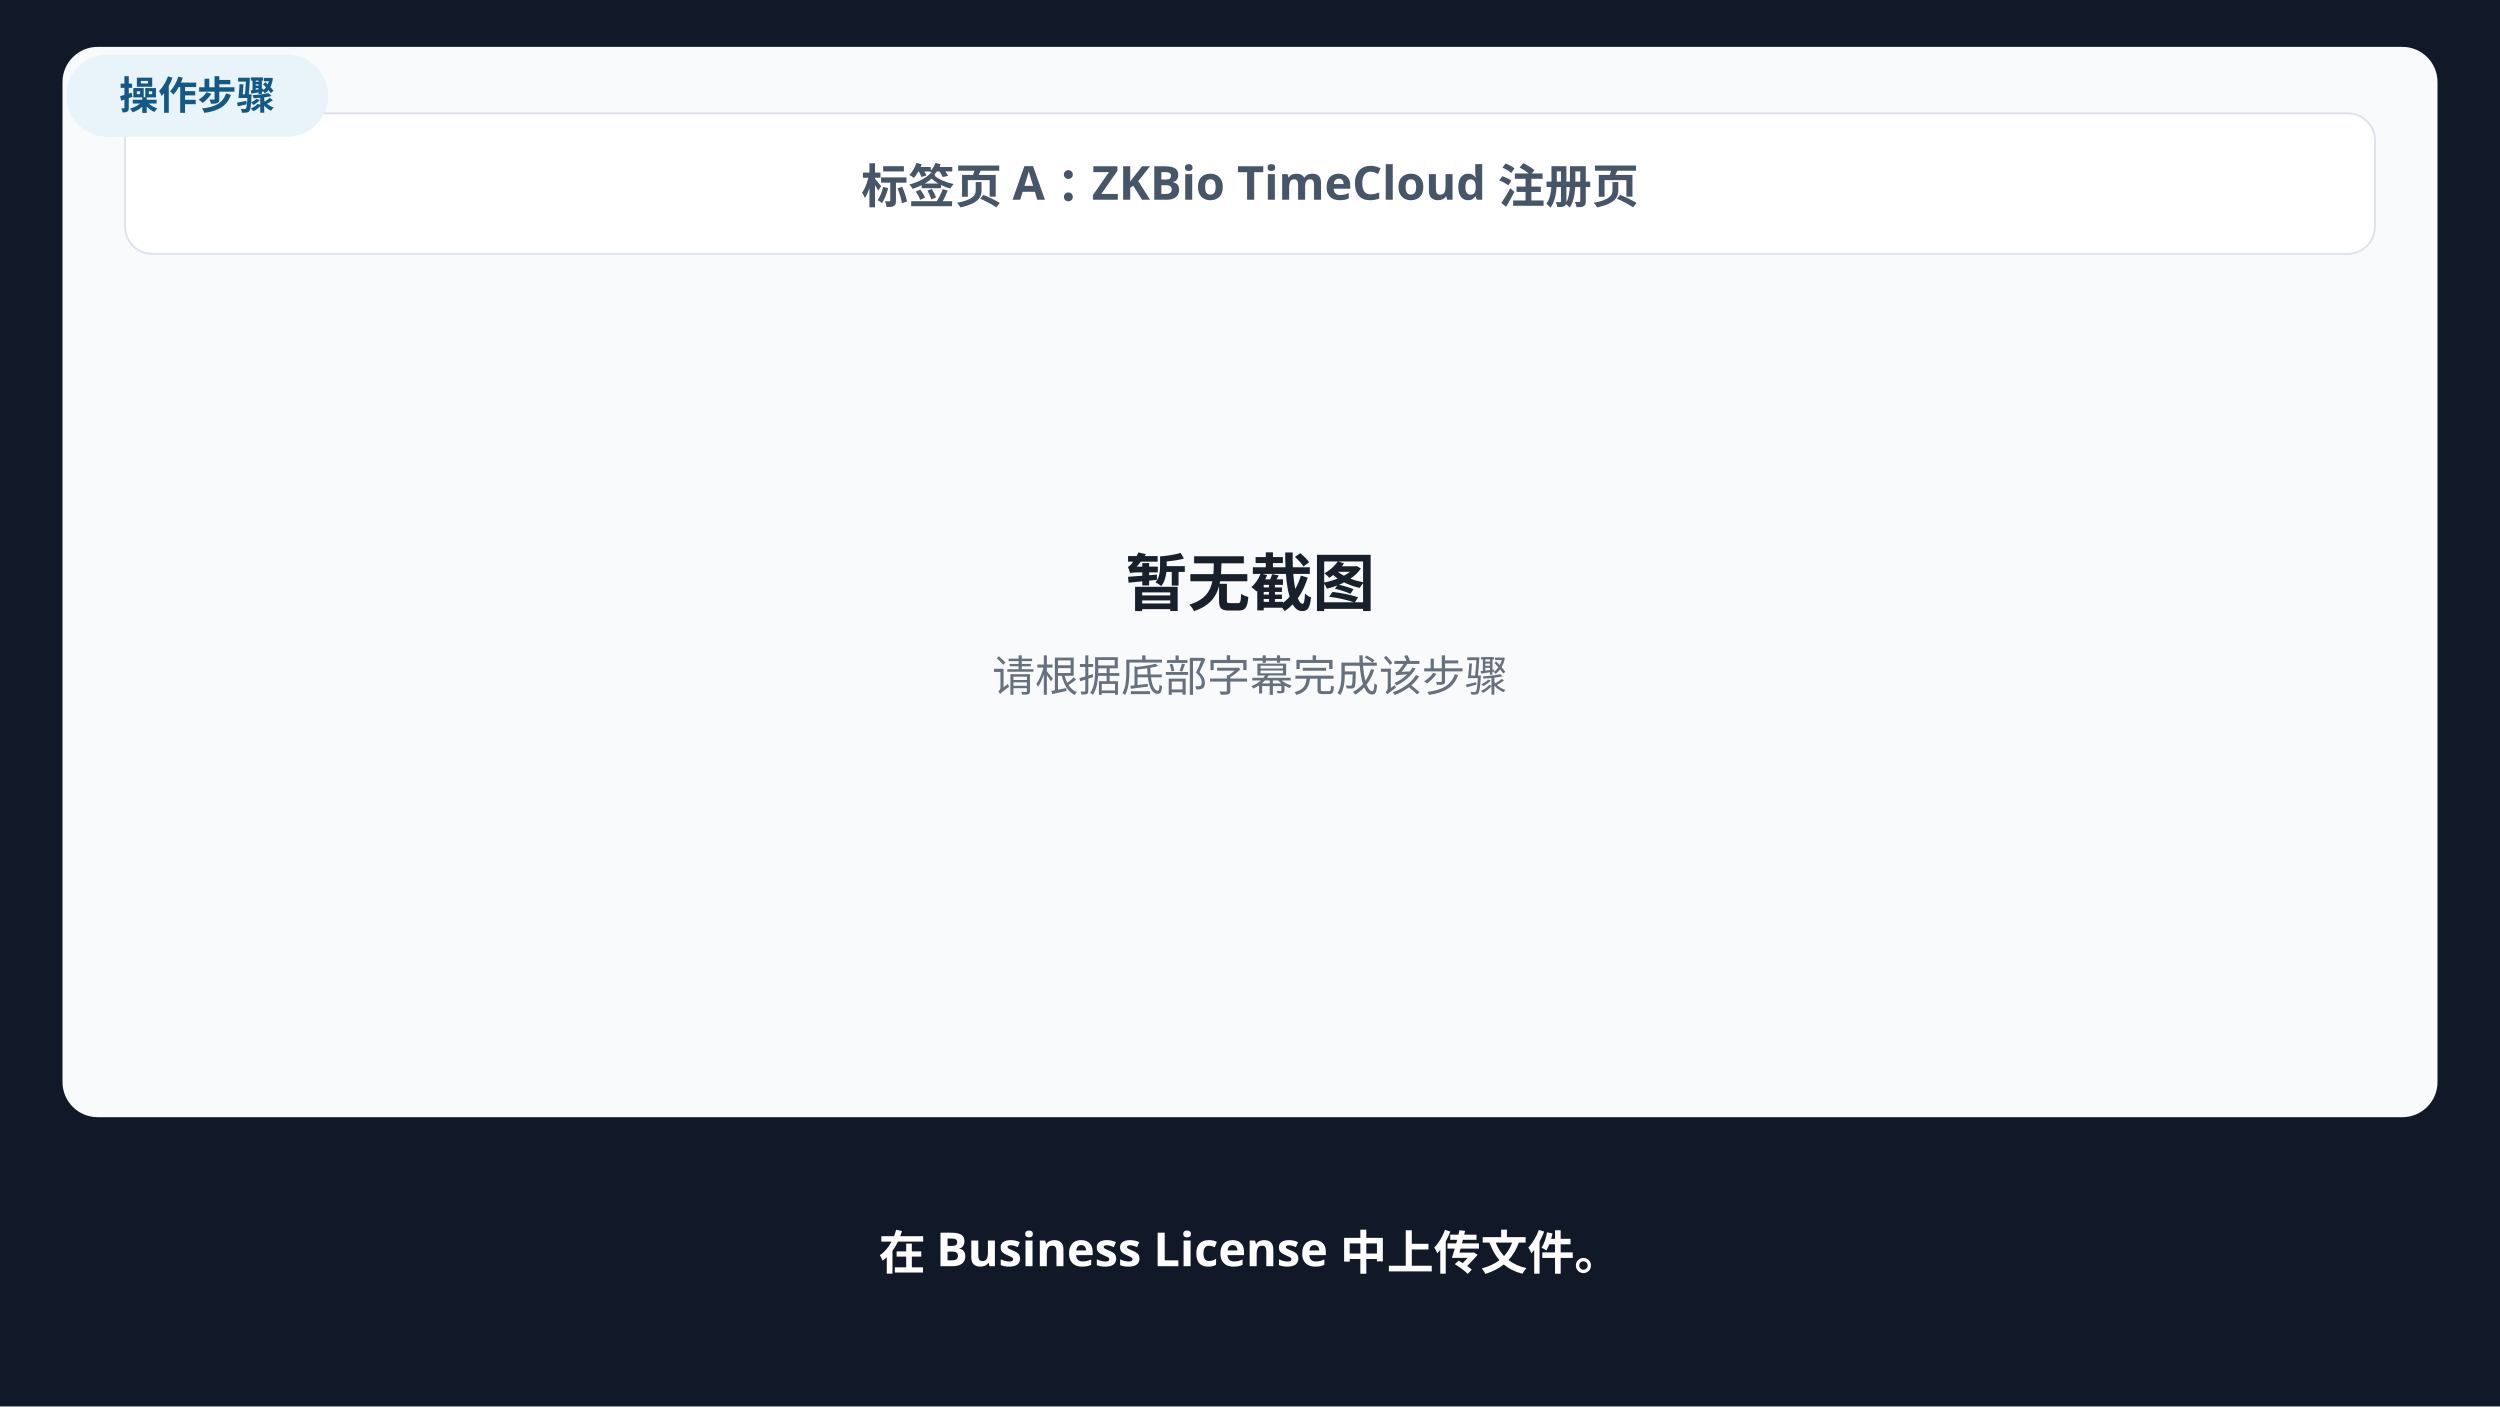
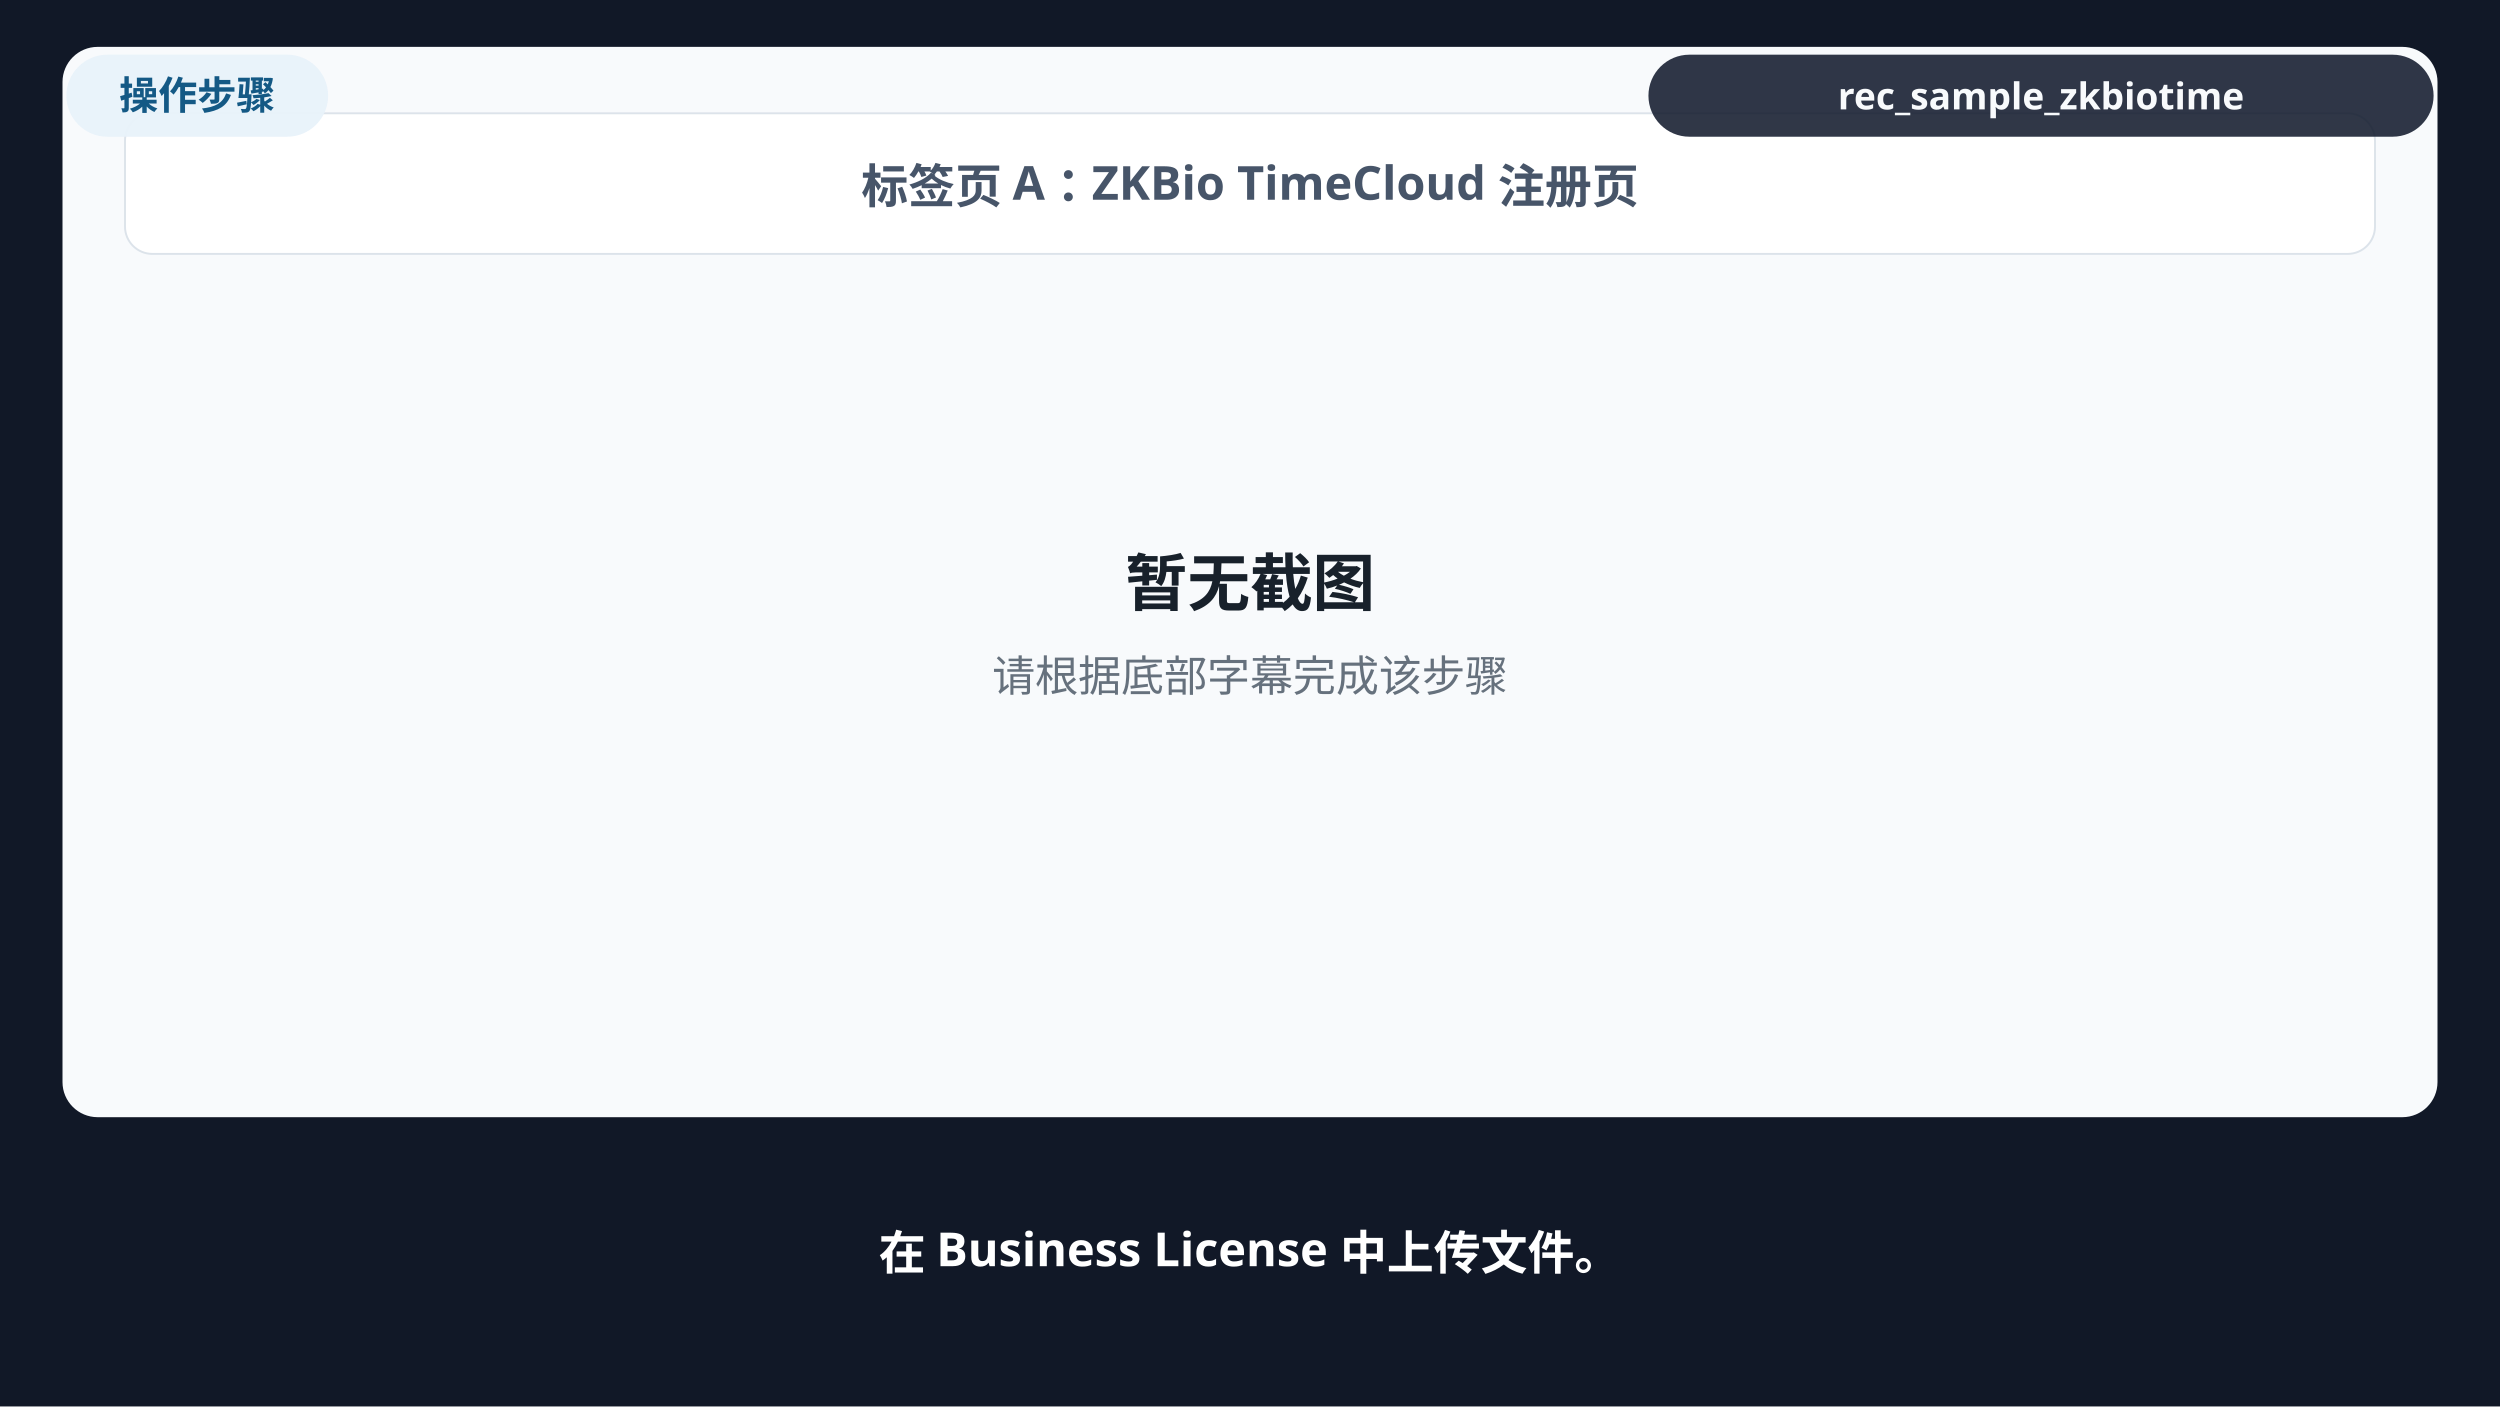
<svg xmlns="http://www.w3.org/2000/svg" width="2560" height="1440" viewBox="0 0 1280 720">
  <rect width="1280" height="720" fill="#111827" />
  <rect x="32" y="24" width="1216" height="548" rx="18" fill="#f8fafc" />
  <rect x="64" y="58" width="1152" height="72" rx="14" fill="#ffffff" stroke="#dce3ea" />
  <text x="640" y="104" text-anchor="middle" font-size="24" font-weight="800" fill="#475569" font-family="Microsoft YaHei, Segoe UI, sans-serif">标签页 A：ZKBio TimeCloud 注册页</text>
  <text x="640" y="310" text-anchor="middle" font-size="32" font-weight="900" fill="#18212b" font-family="Microsoft YaHei, Segoe UI, sans-serif">暂无截图</text>
  <text x="640" y="354" text-anchor="middle" font-size="22" fill="#66717d" font-family="Microsoft YaHei, Segoe UI, sans-serif">请根据底部字幕完成该步骤</text>
  <rect x="34" y="28" width="134" height="42" rx="21" fill="#e8f2fa" opacity="0.96" />
  <text x="101" y="56" text-anchor="middle" font-size="20" font-weight="800" fill="#145985" font-family="Microsoft YaHei, Segoe UI, sans-serif">操作步骤</text>
+   <rect x="844" y="28" width="402" height="42" rx="21" fill="#0f172a" opacity="0.86" />
+   <text x="1045" y="56" text-anchor="middle" font-size="19" font-weight="800" fill="#f8fafc" font-family="Microsoft YaHei, Segoe UI, sans-serif">rec_sample_zkbiotime</text>
  <rect x="0" y="586" width="1280" height="134" fill="#111827" opacity="0.88" />
  <text x="640" y="650" text-anchor="middle" font-size="24" font-weight="800" fill="#ffffff" font-family="Microsoft YaHei, Segoe UI, sans-serif">在 Business License 中上传文件。</text>
</svg>
